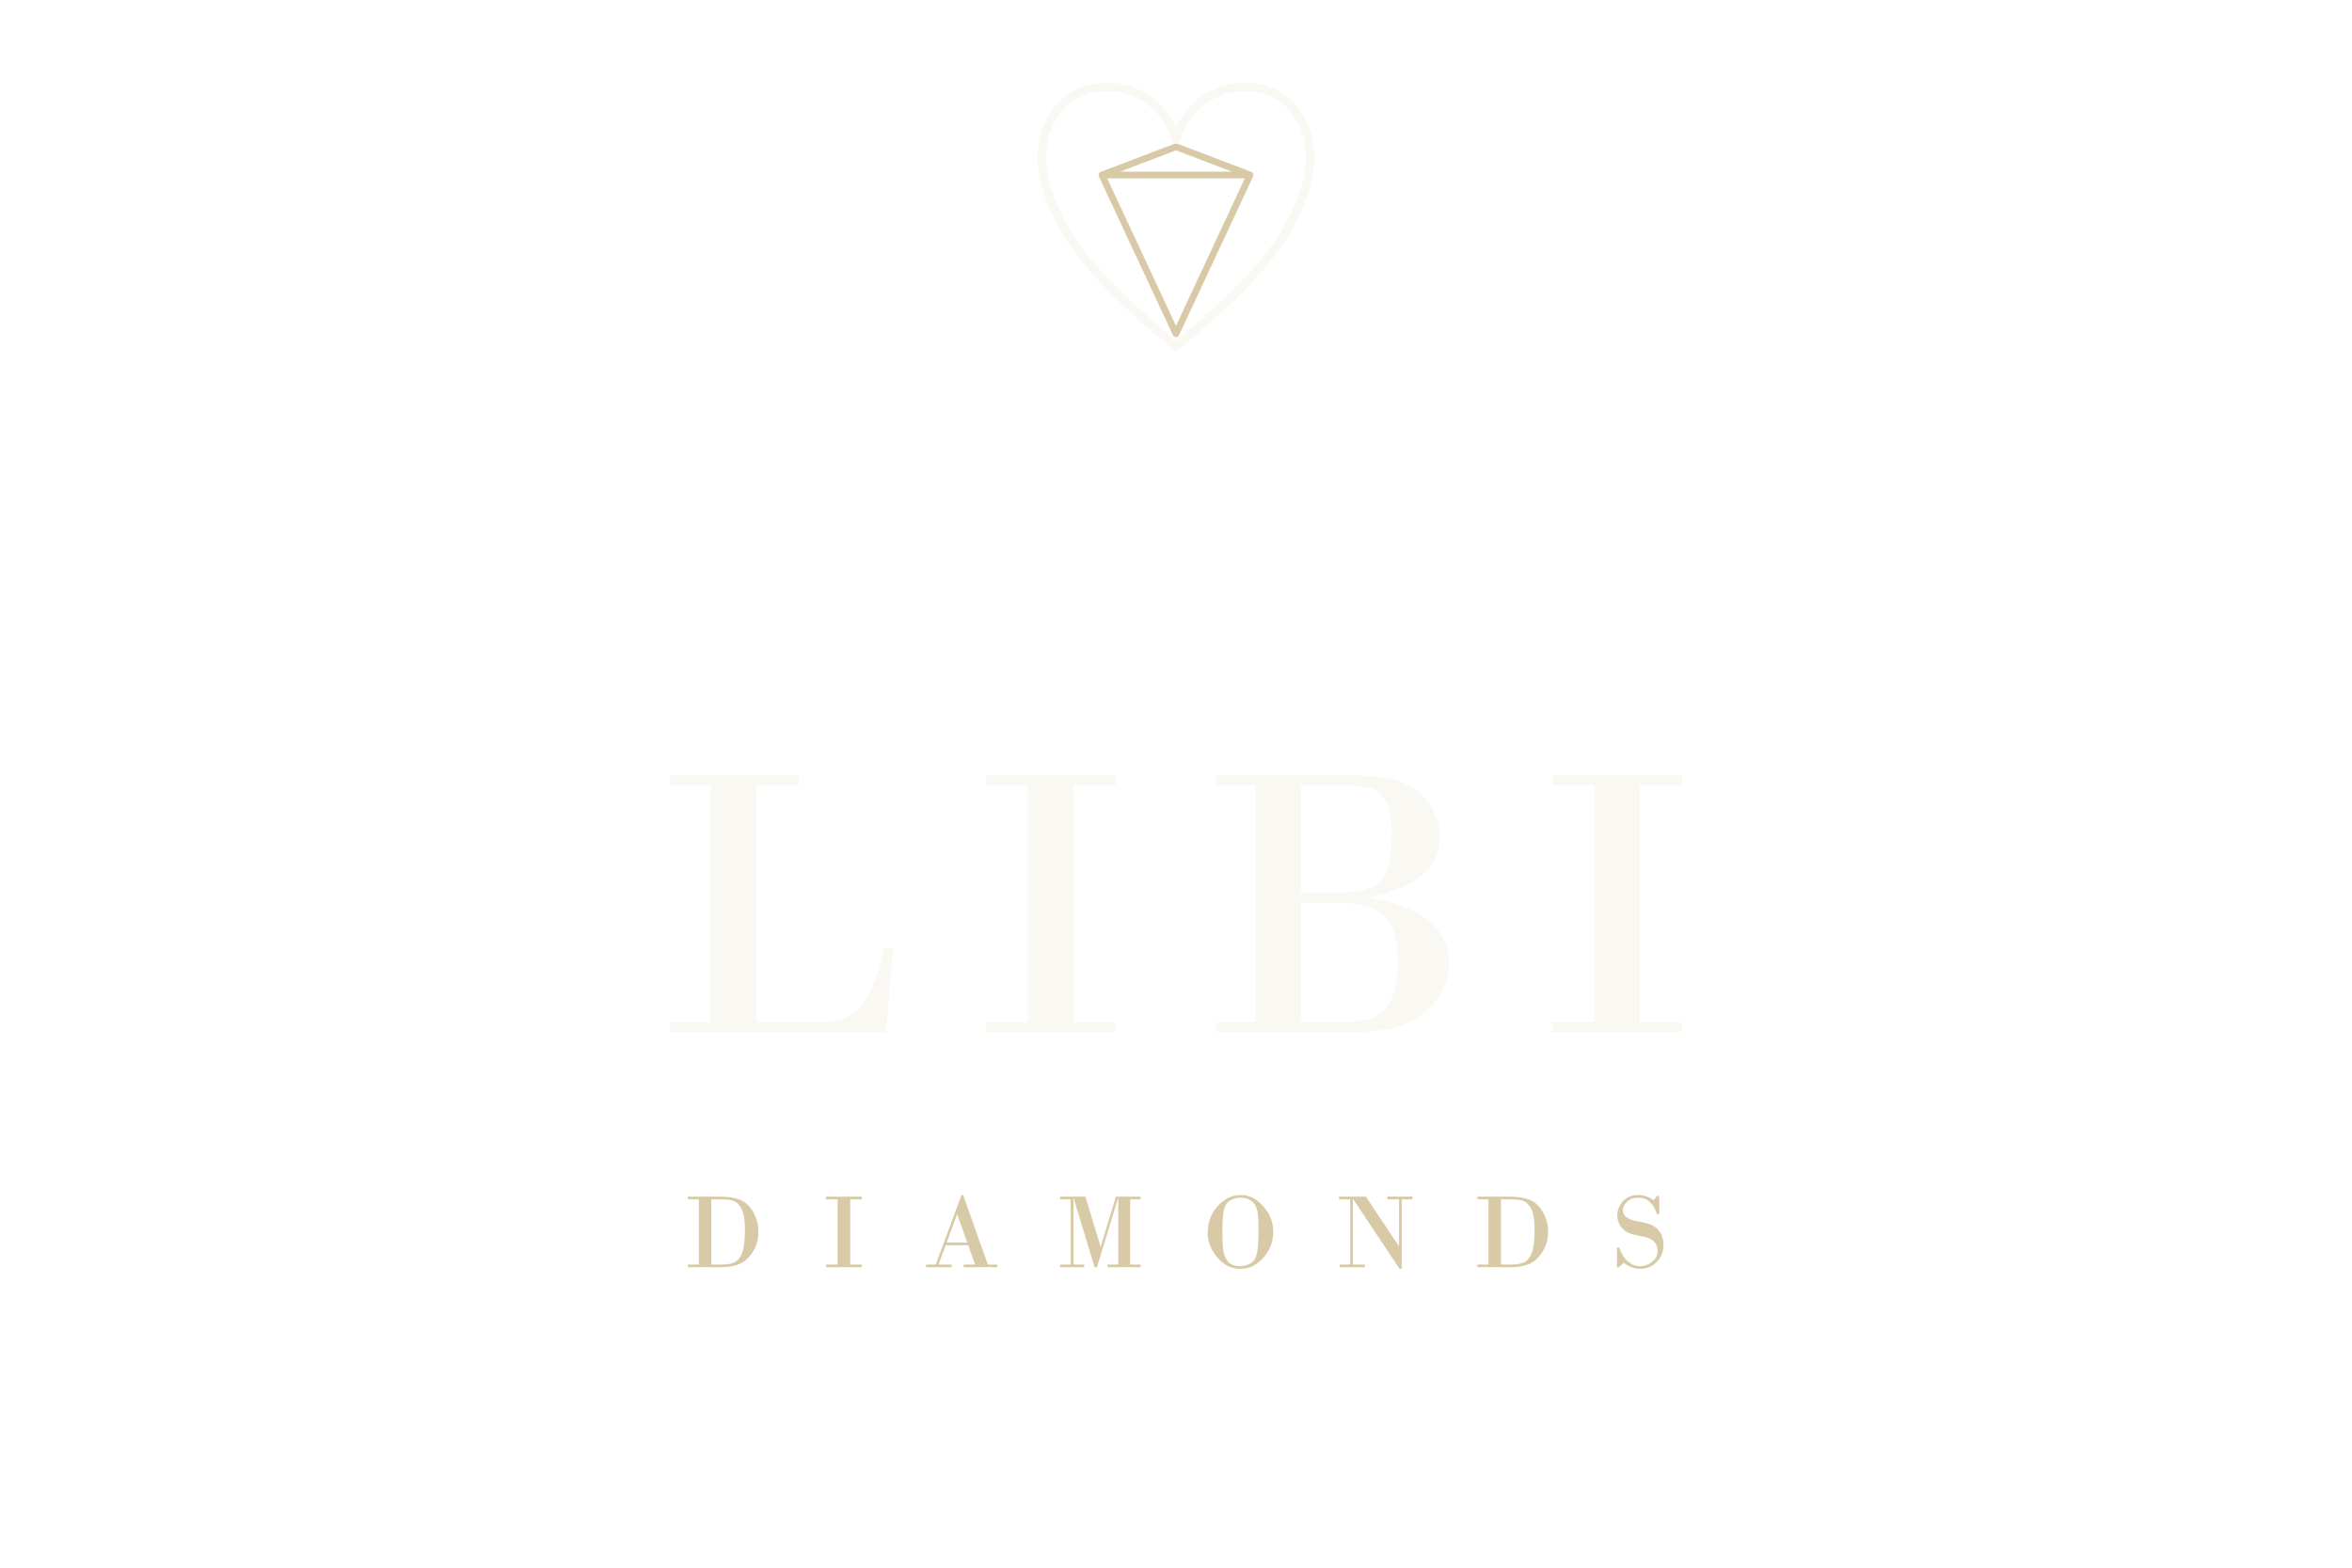
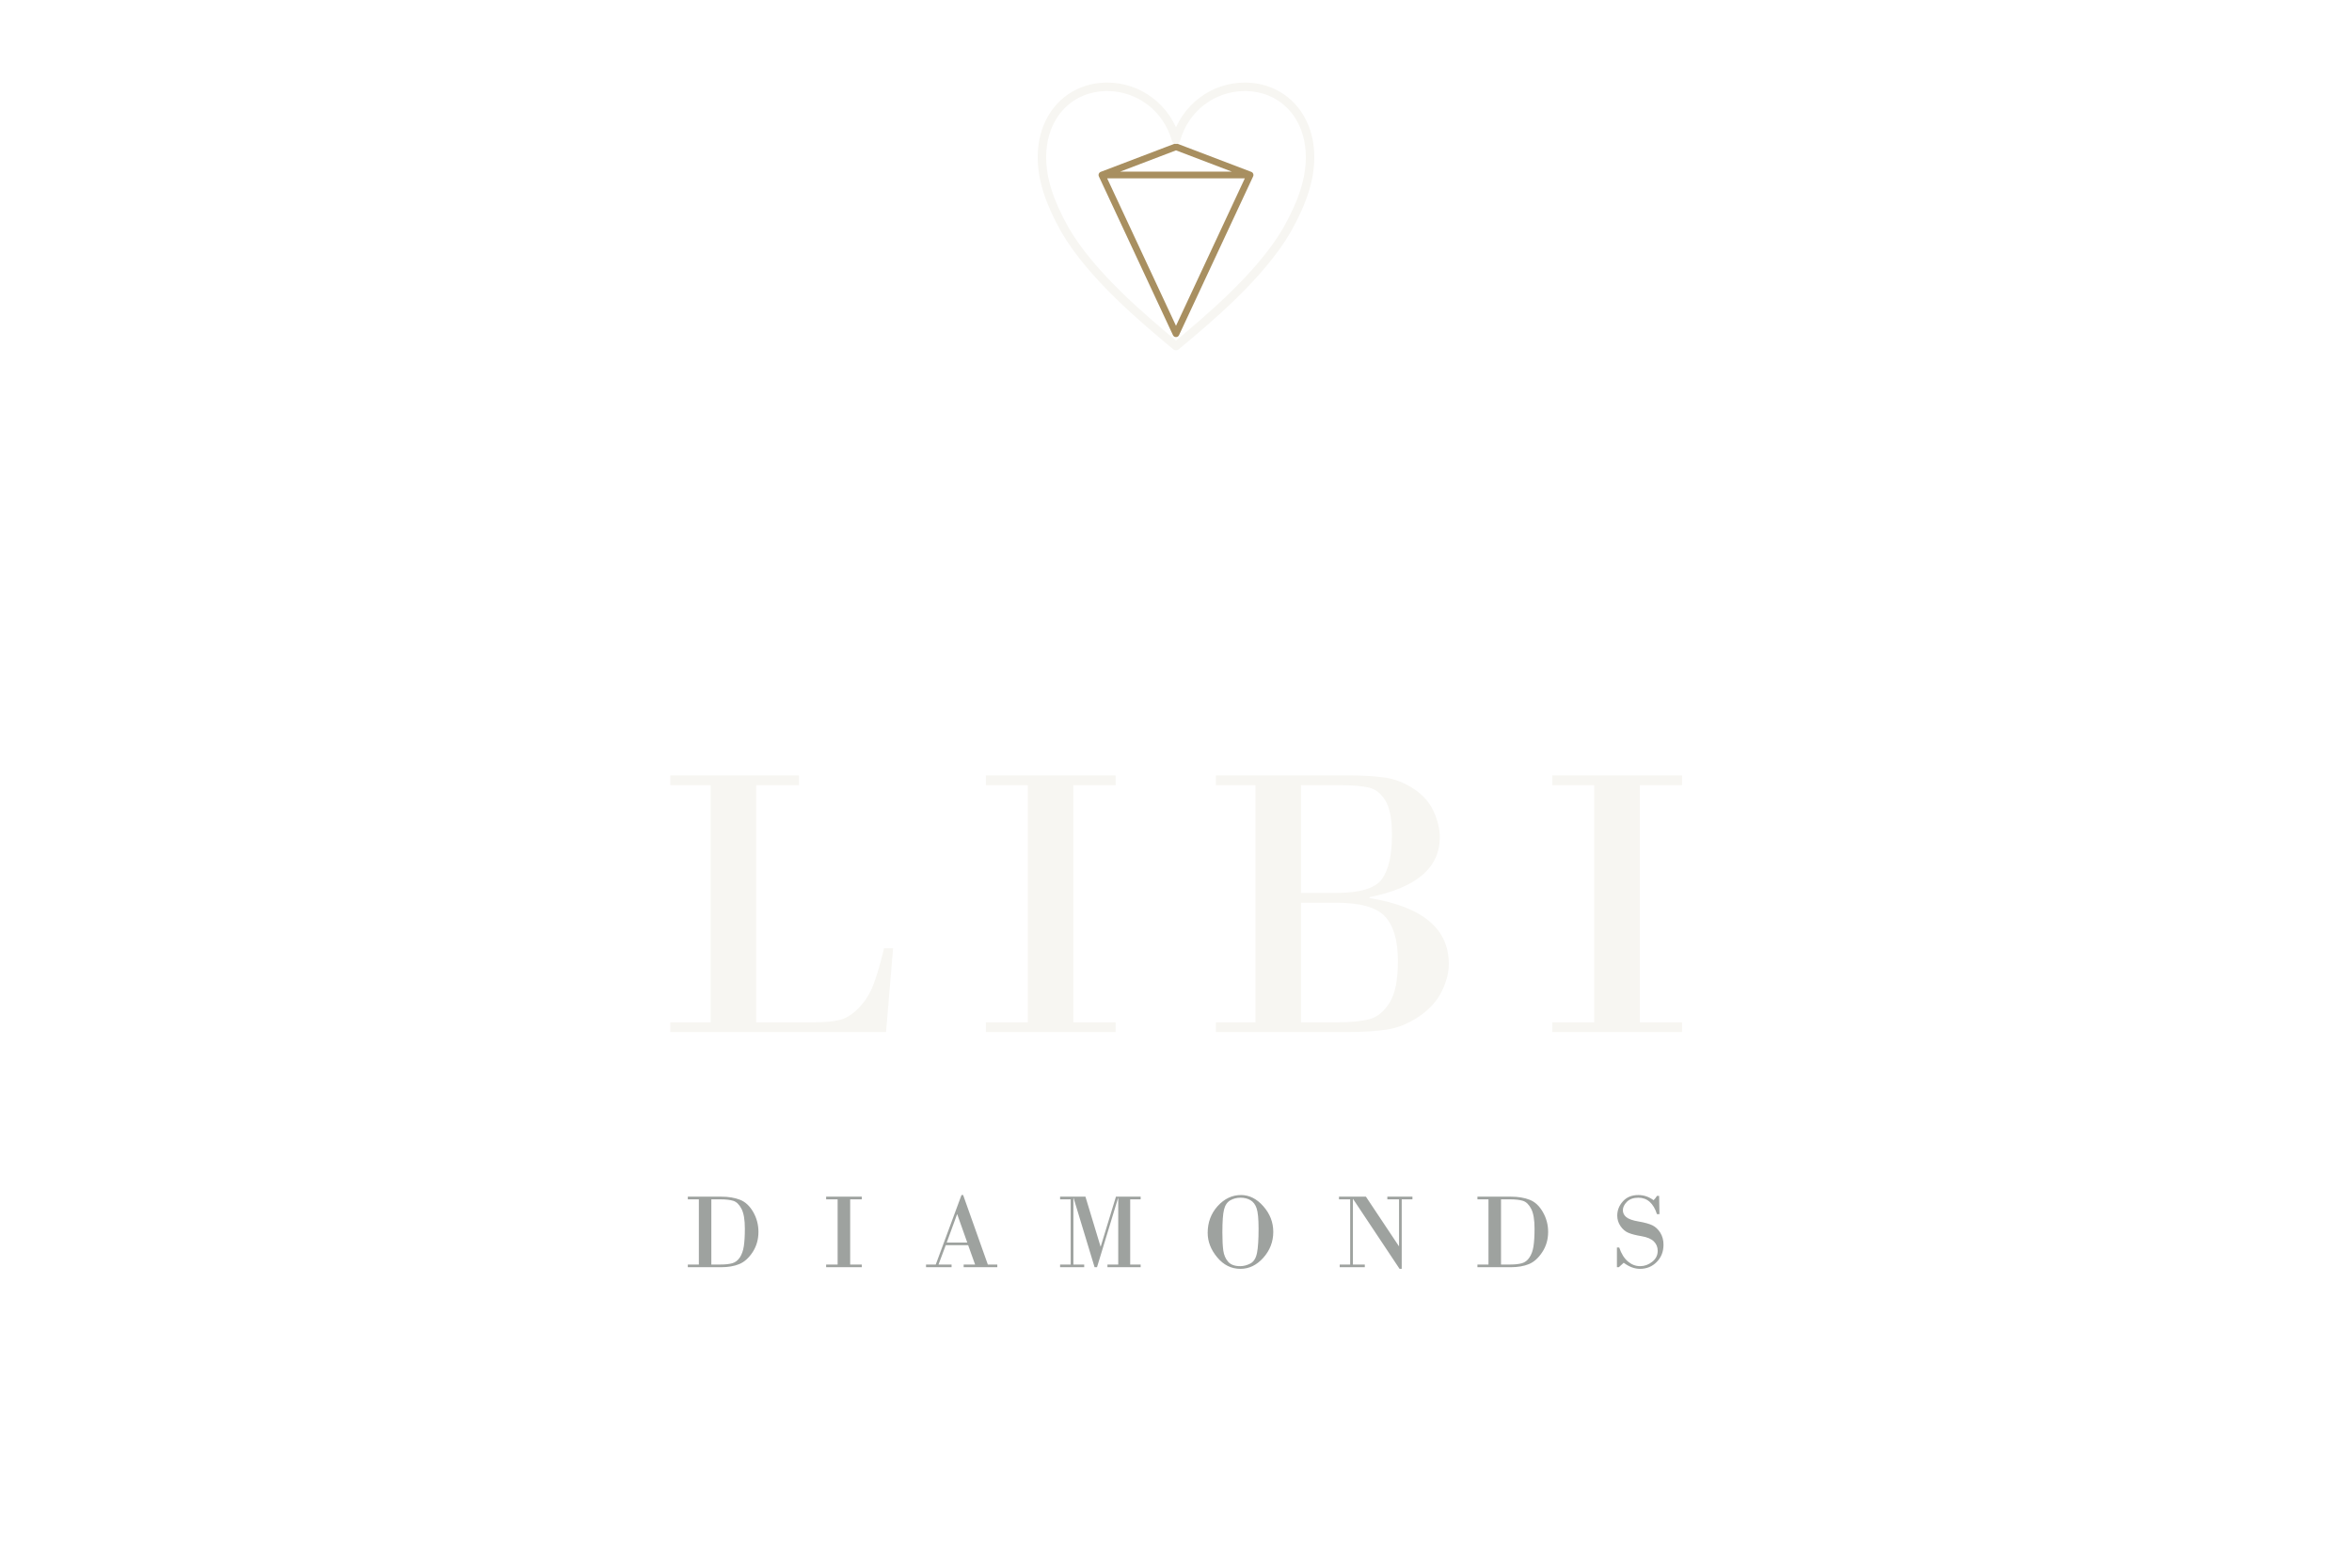
<svg xmlns="http://www.w3.org/2000/svg" width="360" height="240" viewBox="0 0 360 240" fill="none" role="img" aria-labelledby="t">
  <g transform="translate(153 6) scale(0.54)">
    <g fill="none" stroke-linecap="round">
-       <path d="M50 30.5 L29 38.5 L50 83.5 L71 38.5 Z M29 38.5 H71" stroke="#D8CAA6" stroke-width="1.9" stroke-linejoin="round" fill="none" />
-       <path d="M50 87 C41 79.5 26 67 18.5 54 C14 46 12 39.5 12 33.5 C12 21.5 20 13.5 30.5 13.5 C39.5 13.5 47.5 19.5 50 28.5 C52.5 19.5 60.5 13.5 69.5 13.5 C80 13.5 88 21.5 88 33.5 C88 39.5 86 46 81.5 54 C74 67 59 79.5 50 87 Z" stroke="#FAF8F3" stroke-width="2.4" stroke-linejoin="round" />
+       <path d="M50 30.5 L29 38.5 L50 83.5 L71 38.5 Z M29 38.5 H71" stroke="#A88F60" stroke-width="1.9" stroke-linejoin="round" fill="none" />
+       <path d="M50 87 C41 79.5 26 67 18.5 54 C14 46 12 39.5 12 33.5 C12 21.5 20 13.5 30.5 13.5 C39.5 13.5 47.5 19.5 50 28.5 C52.5 19.5 60.5 13.5 69.5 13.5 C80 13.5 88 21.5 88 33.5 C88 39.5 86 46 81.5 54 C74 67 59 79.5 50 87 Z" stroke="#F7F6F2" stroke-width="2.4" stroke-linejoin="round" />
    </g>
  </g>
  <g transform="translate(99.66738 158)">
-     <path d="M22.62-37.79L16.08-37.79L16.08-1.49L24.90-1.49Q27.45-1.49 28.92-1.87Q30.38-2.26 31.80-3.72Q33.22-5.19 34-7.21Q34.78-9.23 35.65-12.83L37.03-12.83L35.95 0L2.93 0L2.93-1.49L9.11-1.49L9.11-37.79L2.93-37.79L2.93-39.29L22.62-39.29 M51.23-1.49L57.65-1.49L57.65-37.79L51.23-37.79L51.23-39.29L71.09-39.29L71.09-37.79L64.62-37.79L64.62-1.49L71.09-1.49L71.09 0L51.23 0 M86.44-1.49L92.50-1.49L92.50-37.79L86.44-37.79L86.44-39.29L106.74-39.29Q110.08-39.29 112.36-38.95Q114.65-38.61 116.76-37.21Q118.87-35.80 119.79-33.74Q120.71-31.67 120.71-29.82Q120.71-22.82 109.96-20.65L109.96-20.51Q122.09-18.54 122.09-10.43Q122.09-8.44 121.01-6.23Q119.92-4.01 117.55-2.40Q115.18-0.79 112.70-0.40Q110.23 0 106.48 0L86.44 0L86.44-1.49M105.48-37.79L99.47-37.79L99.47-21.30L104.86-21.30Q110.34-21.30 111.87-23.44Q113.39-25.58 113.39-30.18Q113.39-33.78 112.39-35.42Q111.40-37.06 109.86-37.43Q108.32-37.79 105.48-37.79M104.81-19.80L99.47-19.80L99.47-1.49L104.98-1.49Q108.06-1.49 109.89-1.96Q111.72-2.43 113.01-4.47Q114.30-6.50 114.30-10.87Q114.30-15.53 112.35-17.67Q110.40-19.80 104.81-19.80 M137.93-1.49L144.35-1.49L144.35-37.79L137.93-37.79L137.93-39.29L157.79-39.29L157.79-37.79L151.32-37.79L151.32-1.49L157.79-1.49L157.79 0L137.93 0" fill="#FAF8F3" />
+     <path d="M22.62-37.79L16.08-37.79L16.08-1.49L24.90-1.49Q27.45-1.49 28.92-1.87Q30.38-2.26 31.80-3.72Q33.22-5.19 34-7.21Q34.78-9.23 35.65-12.83L37.03-12.83L35.95 0L2.93 0L2.93-1.49L9.11-1.49L9.11-37.79L2.93-37.79L2.93-39.29L22.62-39.29 M51.23-1.49L57.65-1.49L57.65-37.79L51.23-37.79L51.23-39.29L71.09-39.29L71.09-37.79L64.62-37.79L64.62-1.49L71.09-1.49L71.09 0L51.23 0 M86.44-1.49L92.50-1.49L92.50-37.79L86.44-37.79L86.44-39.29L106.74-39.29Q110.08-39.29 112.36-38.95Q114.65-38.61 116.76-37.21Q118.87-35.80 119.79-33.74Q120.71-31.67 120.71-29.82Q120.71-22.82 109.96-20.65L109.96-20.51Q122.09-18.54 122.09-10.43Q122.09-8.44 121.01-6.23Q119.92-4.01 117.55-2.40Q115.18-0.79 112.70-0.40Q110.23 0 106.48 0L86.44 0L86.44-1.49M105.48-37.79L99.47-37.79L99.47-21.30L104.86-21.30Q110.34-21.30 111.87-23.44Q113.39-25.58 113.39-30.18Q113.39-33.78 112.39-35.42Q111.40-37.06 109.86-37.43Q108.32-37.79 105.48-37.79M104.81-19.80L99.47-19.80L99.47-1.49L104.98-1.49Q108.06-1.49 109.89-1.96Q111.72-2.43 113.01-4.47Q114.30-6.50 114.30-10.87Q114.30-15.53 112.35-17.67Q110.40-19.80 104.81-19.80 M137.93-1.49L144.35-1.49L144.35-37.79L137.93-37.79L137.93-39.29L157.79-39.29L157.79-37.79L151.32-37.79L151.32-1.49L157.79-1.49L157.79 0L137.93 0" fill="#F7F6F2" />
  </g>
  <g transform="translate(104.5386 194)">
-     <path d="M0.74-0.41L2.43-0.41L2.43-10.39L0.74-10.39L0.74-10.80L5.84-10.80Q7.53-10.80 8.74-10.32Q9.94-9.85 10.75-8.45Q11.55-7.05 11.55-5.41Q11.55-3.68 10.67-2.32Q9.78-0.96 8.62-0.48Q7.47 0 5.81 0L0.74 0L0.74-0.41M5.78-10.39L4.34-10.39L4.34-0.41L5.74-0.41Q6.85-0.41 7.55-0.61Q8.24-0.81 8.70-1.49Q9.15-2.17 9.31-3.21Q9.47-4.25 9.47-5.92Q9.47-7.94 8.96-8.93Q8.45-9.92 7.71-10.16Q6.97-10.39 5.78-10.39 M21.91-0.41L23.67-0.41L23.67-10.39L21.91-10.39L21.91-10.80L27.37-10.80L27.37-10.39L25.59-10.39L25.59-0.41L27.37-0.41L27.37 0L21.91 0 M44.71-0.41L43.65-3.37L40.22-3.37L39.11-0.41L41.11-0.41L41.11 0L37.20 0L37.20-0.41L38.69-0.41L42.63-11.05L42.88-11.05L46.66-0.41L48.11-0.41L48.11 0L42.96 0L42.96-0.41L44.71-0.41M41.95-8.10L40.37-3.78L43.51-3.78L41.98-8.10 M57.72-10.39L57.72-10.80L61.60-10.80L63.91-3.17L63.94-3.17L66.27-10.80L70.05-10.80L70.05-10.39L68.45-10.39L68.45-0.41L70.05-0.41L70.05 0L64.97 0L64.97-0.41L66.62-0.41L66.62-10.58L66.59-10.58L63.37 0L63 0L59.79-10.58L59.76-10.58L59.76-0.41L61.41-0.41L61.41 0L57.72 0L57.72-0.41L59.34-0.41L59.34-10.39 M85.33 0.25Q83.23 0.25 81.77-1.51Q80.31-3.26 80.31-5.26Q80.31-7.66 81.84-9.36Q83.38-11.05 85.41-11.05Q87.32-11.05 88.83-9.33Q90.35-7.61 90.35-5.41Q90.35-3.16 88.83-1.45Q87.31 0.25 85.33 0.25M85.36-10.64Q84.47-10.64 83.77-10.24Q83.06-9.83 82.81-8.82Q82.56-7.81 82.56-5.31Q82.56-3.58 82.70-2.55Q82.85-1.51 83.44-0.84Q84.03-0.16 85.29-0.16Q86.07-0.16 86.85-0.57Q87.62-0.98 87.86-2.19Q88.10-3.39 88.10-5.89Q88.10-8.15 87.80-9.02Q87.51-9.88 86.86-10.26Q86.21-10.64 85.36-10.64 M111.65-10.39L110.01-10.39L110.01 0.25L109.68 0.25L102.57-10.44L102.54-10.44L102.54-0.41L104.36-0.41L104.36 0L100.52 0L100.52-0.41L102.12-0.41L102.12-10.39L100.41-10.39L100.41-10.80L104.53-10.80L109.57-3.23L109.60-3.23L109.60-10.39L107.81-10.39L107.81-10.80L111.65-10.80 M121.60-0.41L123.29-0.41L123.29-10.39L121.60-10.39L121.60-10.80L126.70-10.80Q128.40-10.80 129.60-10.32Q130.81-9.85 131.61-8.45Q132.42-7.05 132.42-5.41Q132.42-3.68 131.53-2.32Q130.64-0.96 129.49-0.48Q128.33 0 126.67 0L121.60 0L121.60-0.41M126.64-10.39L125.21-10.39L125.21-0.41L126.61-0.41Q127.71-0.41 128.41-0.61Q129.11-0.81 129.56-1.49Q130.02-2.17 130.18-3.21Q130.34-4.25 130.34-5.92Q130.34-7.94 129.83-8.93Q129.32-9.92 128.57-10.16Q127.83-10.39 126.64-10.39 M149.08-10.92L149.41-10.92L149.46-8.12L149.08-8.12Q148.27-10.64 146.23-10.64Q145.11-10.64 144.48-10.02Q143.86-9.39 143.86-8.73Q143.86-8.10 144.38-7.67Q144.90-7.23 146.27-7Q147.65-6.76 148.37-6.42Q149.09-6.07 149.59-5.28Q150.08-4.48 150.08-3.45Q150.08-1.86 149.05-0.81Q148.01 0.25 146.48 0.25Q145.23 0.25 143.99-0.68L143.24 0L142.95 0L142.95-3.02L143.30-3.02Q143.78-1.60 144.63-0.88Q145.48-0.16 146.50-0.16Q147.51-0.16 148.35-0.83Q149.19-1.49 149.19-2.51Q149.19-3.36 148.61-3.94Q148.02-4.53 146.71-4.75Q145.40-4.97 144.70-5.27Q144-5.56 143.50-6.29Q143-7.02 143-7.90Q143-9.13 143.87-10.09Q144.74-11.05 146.23-11.05Q147.48-11.05 148.56-10.26Q148.86-10.55 149.08-10.92" fill="#D8CAA6" />
+     <path d="M0.74-0.41L2.43-0.41L2.43-10.39L0.74-10.39L0.74-10.80L5.84-10.80Q7.53-10.80 8.74-10.32Q9.94-9.85 10.75-8.45Q11.55-7.05 11.55-5.41Q11.55-3.68 10.67-2.32Q9.78-0.96 8.62-0.48Q7.47 0 5.81 0L0.74 0L0.74-0.41M5.78-10.39L4.34-10.39L4.34-0.41L5.74-0.41Q6.85-0.41 7.55-0.61Q8.24-0.81 8.70-1.49Q9.15-2.17 9.31-3.21Q9.47-4.25 9.47-5.92Q9.47-7.94 8.96-8.93Q8.45-9.92 7.71-10.16Q6.97-10.39 5.78-10.39 M21.91-0.41L23.67-0.41L23.67-10.39L21.91-10.39L21.91-10.80L27.37-10.80L27.37-10.39L25.59-10.39L25.59-0.41L27.37-0.41L27.37 0L21.91 0 M44.71-0.41L43.65-3.37L40.22-3.37L39.11-0.41L41.11-0.41L41.11 0L37.20 0L37.20-0.41L38.69-0.41L42.63-11.05L42.88-11.05L46.66-0.41L48.11-0.41L48.11 0L42.96 0L42.96-0.41L44.71-0.41M41.95-8.10L40.37-3.78L43.51-3.78L41.98-8.10 M57.72-10.39L57.72-10.80L61.60-10.80L63.91-3.17L63.94-3.17L66.27-10.80L70.05-10.80L70.05-10.39L68.45-10.39L68.45-0.41L70.05-0.41L70.05 0L64.97 0L64.97-0.41L66.62-0.41L66.62-10.58L66.59-10.58L63.37 0L63 0L59.79-10.58L59.76-10.58L59.76-0.41L61.41-0.41L61.41 0L57.72 0L57.72-0.41L59.34-0.41L59.34-10.39 M85.33 0.25Q83.23 0.25 81.77-1.51Q80.31-3.26 80.31-5.26Q80.31-7.66 81.84-9.36Q83.38-11.05 85.41-11.05Q87.32-11.05 88.83-9.33Q90.35-7.61 90.35-5.41Q90.35-3.16 88.83-1.45Q87.31 0.25 85.33 0.25M85.36-10.64Q84.47-10.64 83.77-10.24Q83.06-9.83 82.81-8.82Q82.56-7.81 82.56-5.31Q82.56-3.58 82.70-2.55Q82.85-1.51 83.44-0.84Q84.03-0.16 85.29-0.16Q86.07-0.16 86.85-0.57Q87.62-0.98 87.86-2.19Q88.10-3.39 88.10-5.89Q88.10-8.15 87.80-9.02Q87.51-9.88 86.86-10.26Q86.21-10.64 85.36-10.64 M111.65-10.39L110.01-10.39L110.01 0.25L109.68 0.25L102.57-10.44L102.54-10.44L102.54-0.41L104.36-0.41L104.36 0L100.52 0L100.52-0.41L102.12-0.41L102.12-10.39L100.41-10.39L100.41-10.80L104.53-10.80L109.57-3.23L109.60-3.23L109.60-10.39L107.81-10.39L107.81-10.80L111.65-10.80 M121.60-0.41L123.29-0.41L123.29-10.39L121.60-10.39L121.60-10.80L126.70-10.80Q128.40-10.80 129.60-10.32Q130.81-9.85 131.61-8.45Q132.42-7.05 132.42-5.41Q132.42-3.68 131.53-2.32Q130.64-0.96 129.49-0.48Q128.33 0 126.67 0L121.60 0L121.60-0.41M126.64-10.39L125.21-10.39L125.21-0.41L126.61-0.41Q127.71-0.41 128.41-0.61Q129.11-0.81 129.56-1.49Q130.02-2.17 130.18-3.21Q130.34-4.25 130.34-5.92Q130.34-7.94 129.83-8.93Q129.32-9.92 128.57-10.16Q127.83-10.39 126.64-10.39 M149.08-10.92L149.41-10.92L149.46-8.12L149.08-8.12Q148.27-10.64 146.23-10.64Q145.11-10.64 144.48-10.02Q143.86-9.39 143.86-8.73Q143.86-8.10 144.38-7.67Q144.90-7.23 146.27-7Q147.65-6.76 148.37-6.42Q149.09-6.07 149.59-5.28Q150.08-4.48 150.08-3.45Q150.08-1.86 149.05-0.81Q148.01 0.25 146.48 0.25Q145.23 0.25 143.99-0.68L143.24 0L142.95 0L142.95-3.02L143.30-3.02Q143.78-1.60 144.63-0.88Q145.48-0.16 146.50-0.16Q147.51-0.16 148.35-0.83Q149.19-1.49 149.19-2.51Q149.19-3.36 148.61-3.94Q148.02-4.53 146.71-4.75Q145.40-4.97 144.70-5.27Q144-5.56 143.50-6.29Q143-7.02 143-7.90Q143-9.13 143.87-10.09Q144.74-11.05 146.23-11.05Q147.48-11.05 148.56-10.26Q148.86-10.55 149.08-10.92" fill="#9EA29F" />
  </g>
</svg>
